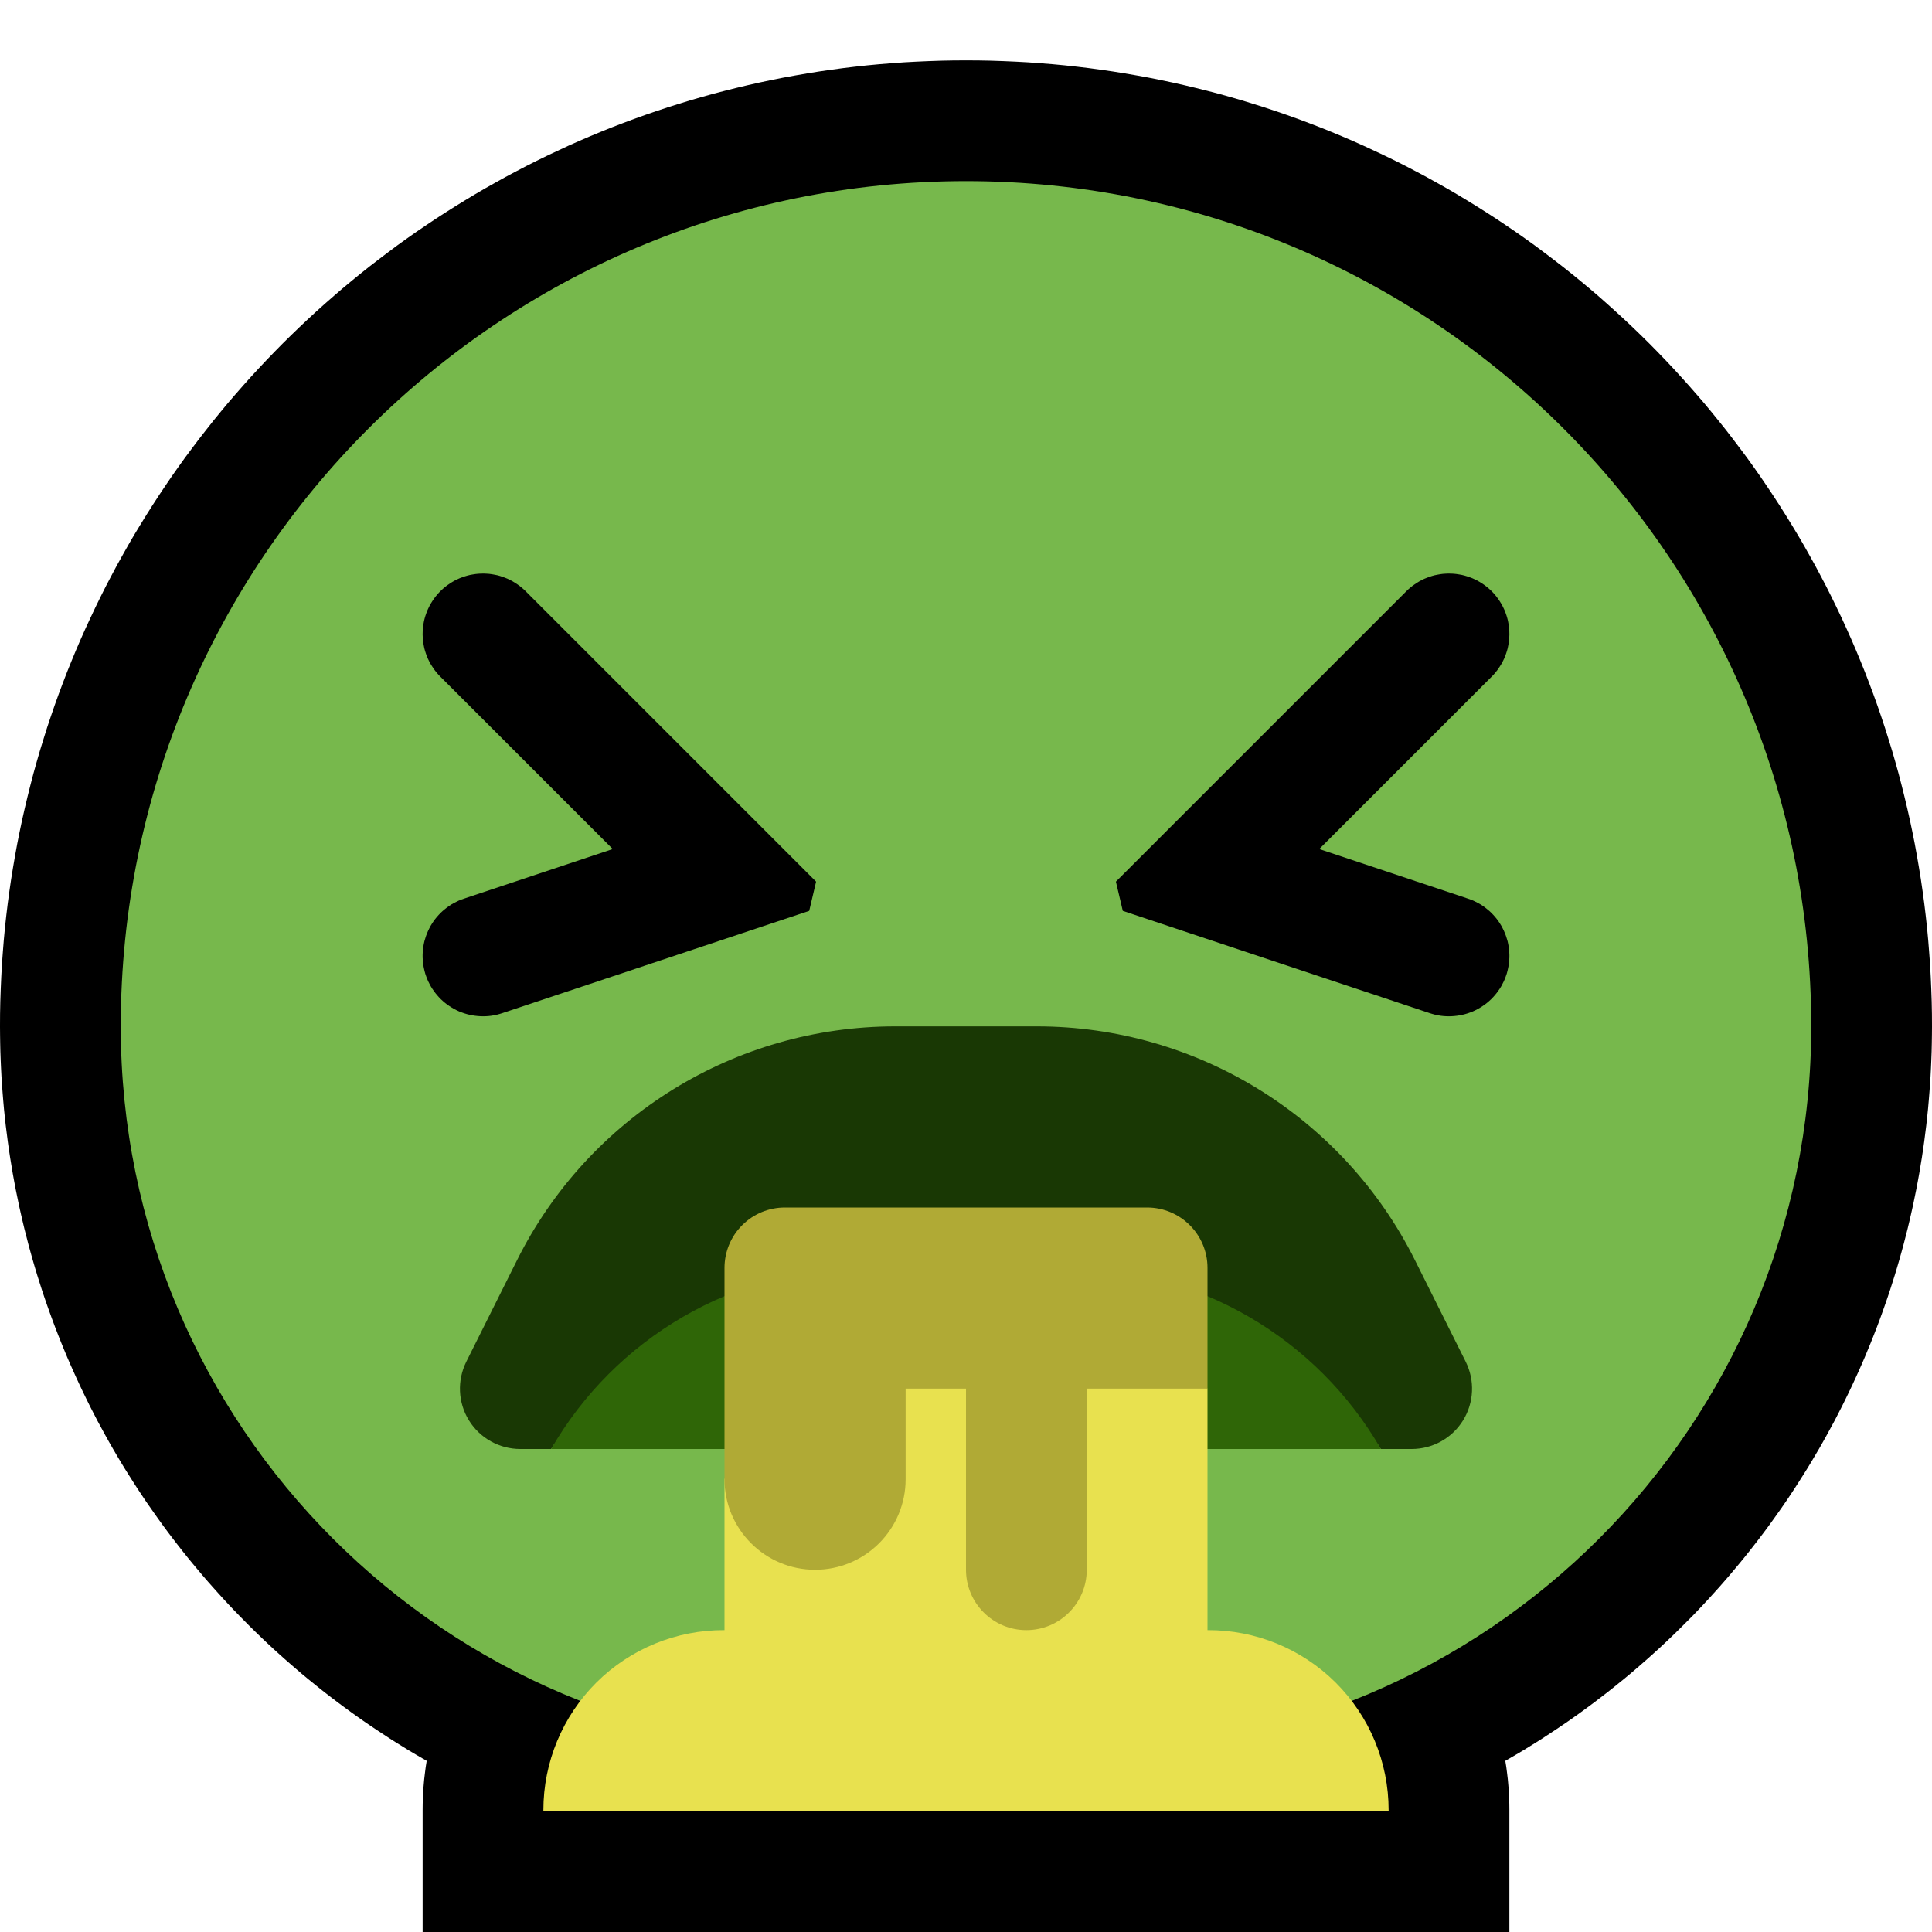
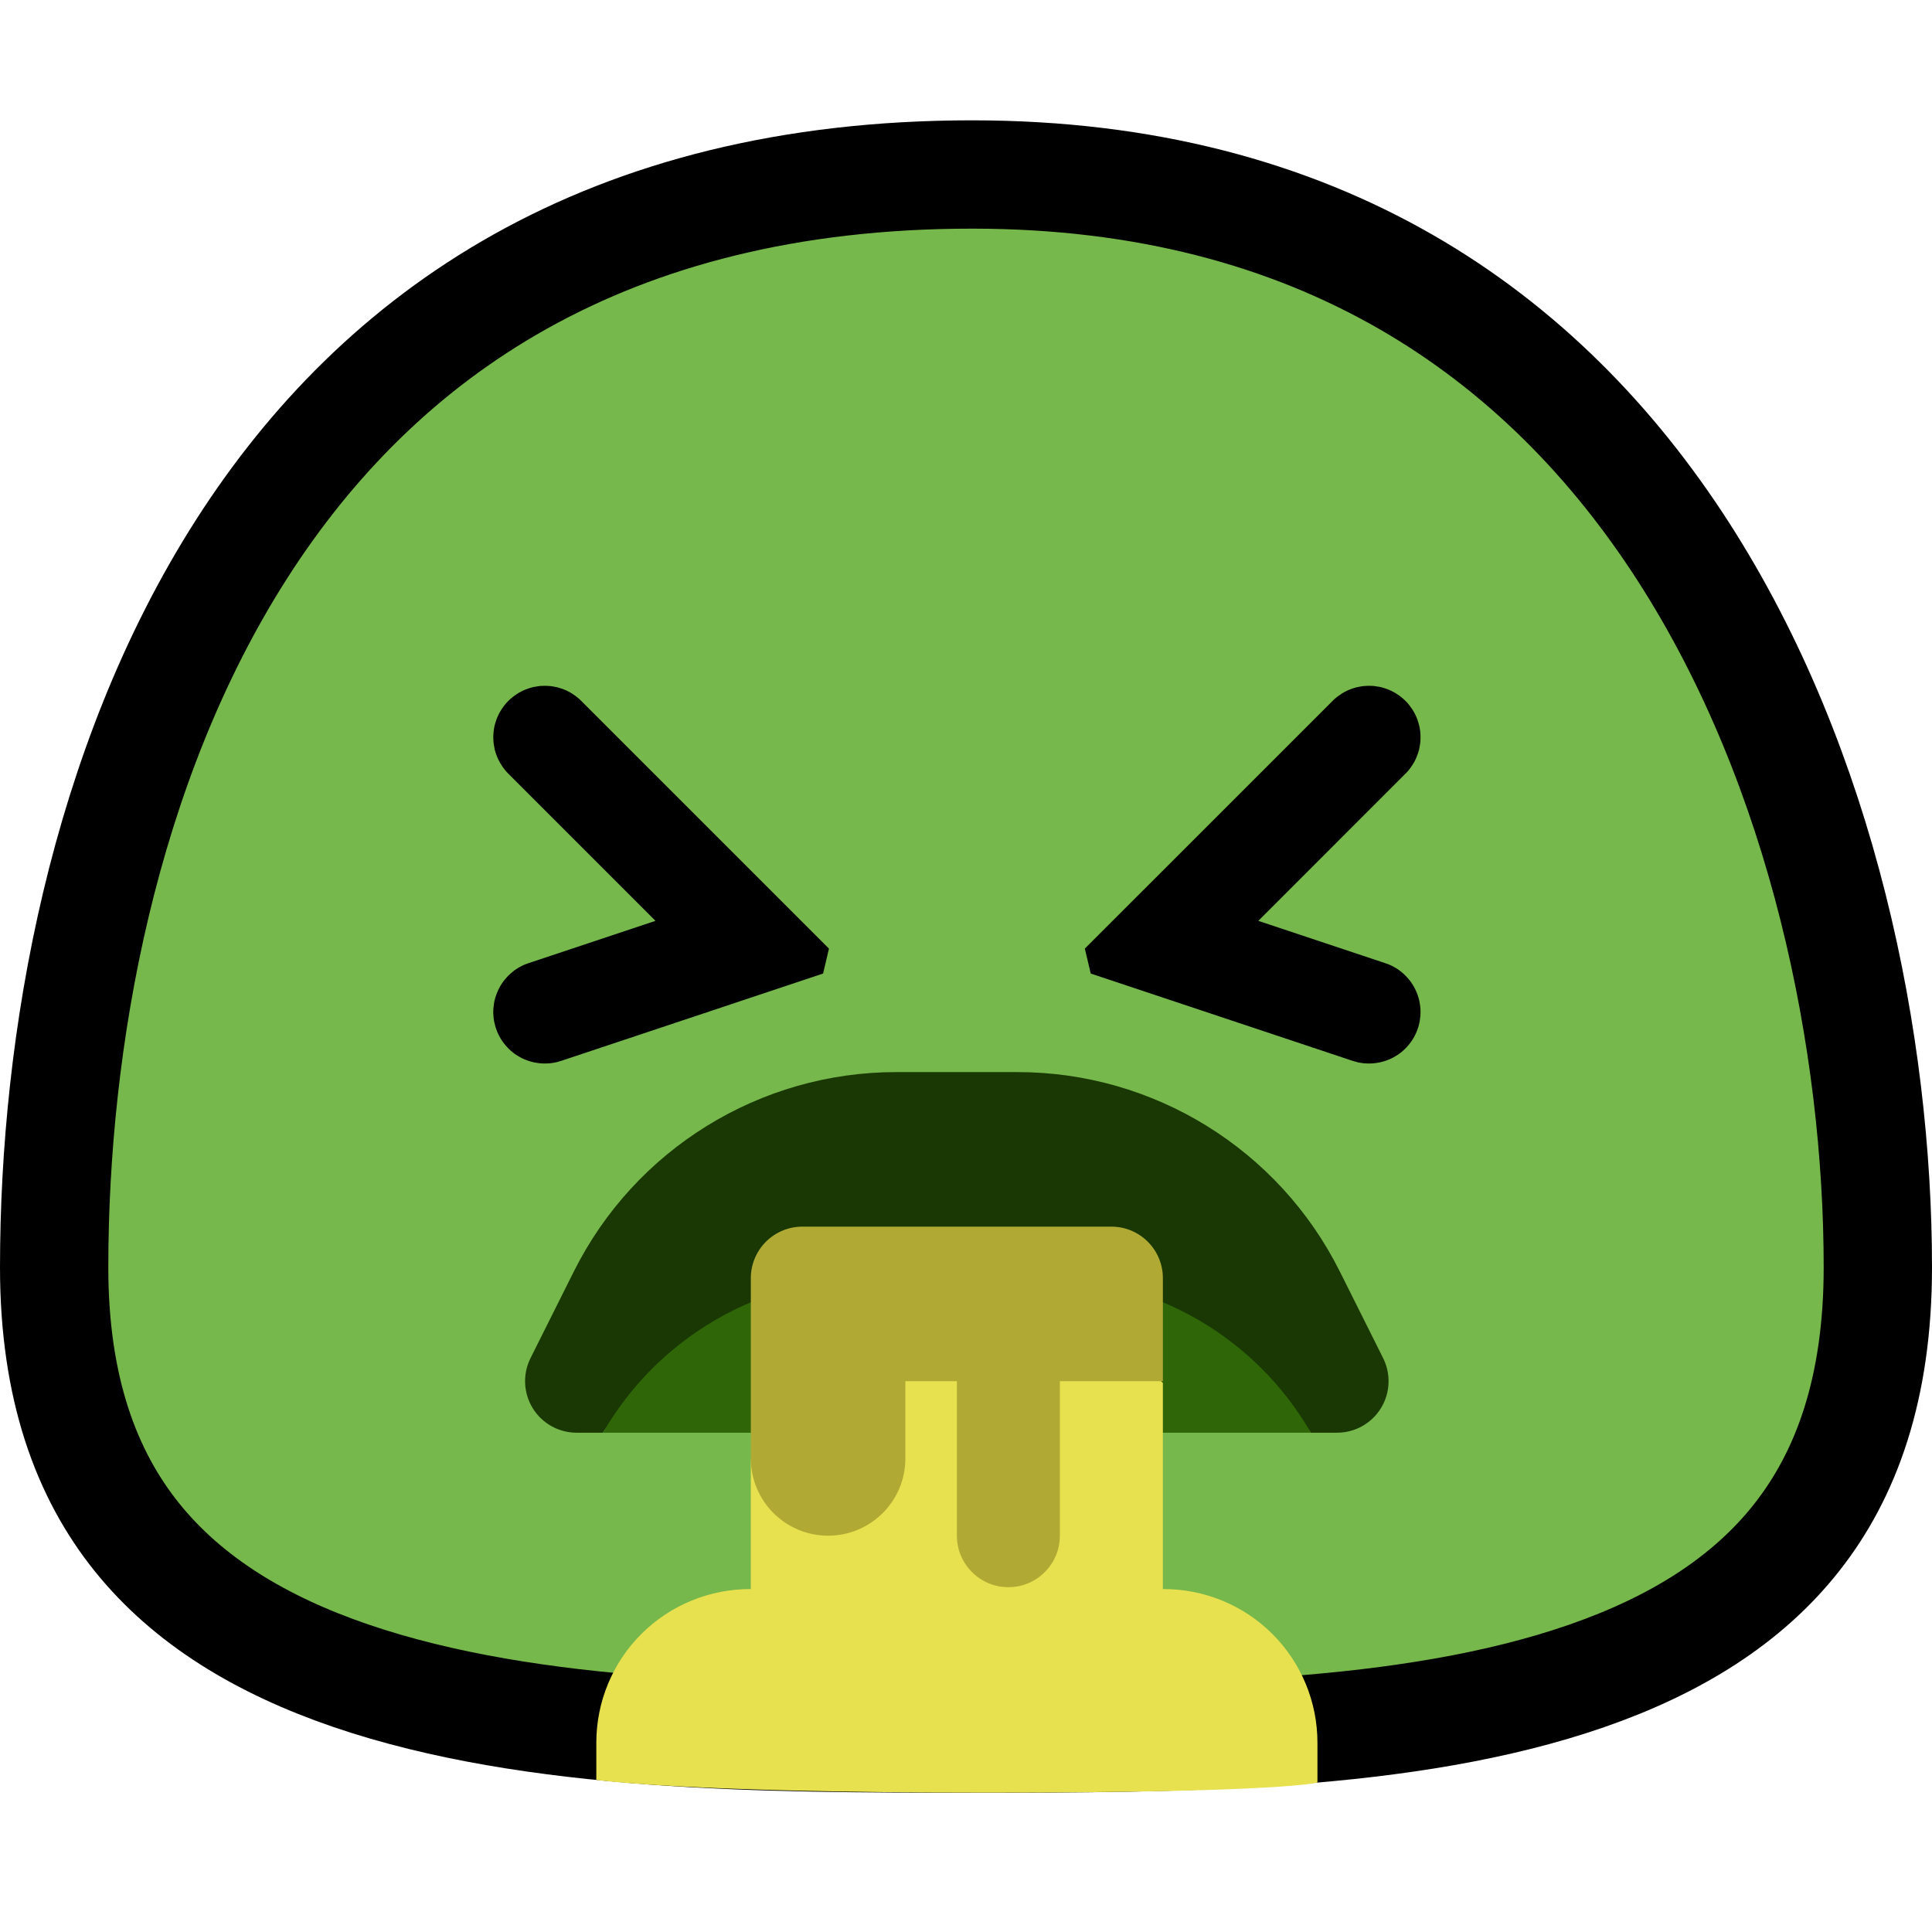
- <svg xmlns="http://www.w3.org/2000/svg" width="100%" height="100%" viewBox="0 0 32 32" version="1.1" xml:space="preserve" style="fill-rule:evenodd;clip-rule:evenodd;stroke-linejoin:round;stroke-miterlimit:1.414;">
-   <rect id="vomiting" x="0" y="0" width="32" height="32" style="fill:none;" />
-   <clipPath id="_clip1">
-     <rect x="0" y="0" width="32" height="32" />
-   </clipPath>
-   <g clip-path="url(#_clip1)">
-     <g id="outline">
-       <path d="M16.206,1.001l0.206,0.004l0.205,0.007l0.205,0.009l0.204,0.011l0.203,0.015l0.203,0.016l0.201,0.019l0.202,0.022l0.2,0.024l0.2,0.027l0.199,0.029l0.198,0.032l0.198,0.034l0.197,0.036l0.195,0.039l0.195,0.041l0.195,0.044l0.193,0.046l0.192,0.048l0.192,0.05l0.19,0.053l0.19,0.055l0.188,0.058l0.188,0.059l0.186,0.062l0.186,0.064l0.184,0.066l0.184,0.069l0.182,0.07l0.181,0.073l0.181,0.075l0.179,0.077l0.177,0.079l0.177,0.082l0.176,0.083l0.174,0.085l0.173,0.087l0.172,0.09l0.171,0.091l0.169,0.094l0.169,0.095l0.166,0.097l0.166,0.1l0.164,0.101l0.163,0.103l0.162,0.105l0.16,0.107l0.159,0.108l0.158,0.111l0.156,0.112l0.154,0.115l0.153,0.116l0.152,0.117l0.151,0.12l0.148,0.121l0.148,0.123l0.146,0.125l0.144,0.127l0.142,0.128l0.142,0.13l0.139,0.131l0.138,0.133l0.137,0.135l0.135,0.137l0.133,0.138l0.131,0.139l0.13,0.142l0.128,0.142l0.127,0.145l0.125,0.145l0.123,0.148l0.121,0.149l0.12,0.15l0.117,0.152l0.116,0.153l0.115,0.154l0.112,0.156l0.111,0.158l0.108,0.159l0.107,0.16l0.105,0.162l0.103,0.163l0.101,0.164l0.1,0.166l0.097,0.166l0.095,0.169l0.094,0.169l0.091,0.171l0.09,0.172l0.087,0.173l0.085,0.174l0.084,0.176l0.081,0.177l0.079,0.177l0.077,0.179l0.075,0.181l0.073,0.181l0.07,0.182l0.069,0.184l0.066,0.184l0.064,0.186l0.062,0.186l0.059,0.188l0.058,0.188l0.055,0.19l0.053,0.19l0.05,0.192l0.048,0.192l0.046,0.193l0.044,0.195l0.041,0.195l0.039,0.195l0.036,0.197l0.034,0.198l0.032,0.198l0.029,0.199l0.027,0.2l0.024,0.2l0.022,0.201l0.019,0.202l0.016,0.203l0.015,0.203l0.011,0.204l0.009,0.205l0.007,0.205l0.004,0.206l0.001,0.2l0,0.011l-0.001,0.133l-0.002,0.138l-0.003,0.138l-0.005,0.137l-0.006,0.138l-0.007,0.136l-0.009,0.137l-0.01,0.136l-0.011,0.136l-0.012,0.136l-0.014,0.135l-0.015,0.135l-0.017,0.134l-0.017,0.134l-0.019,0.134l-0.02,0.133l-0.022,0.133l-0.022,0.132l-0.024,0.132l-0.025,0.132l-0.027,0.131l-0.027,0.131l-0.029,0.13l-0.03,0.13l-0.031,0.13l-0.033,0.129l-0.033,0.128l-0.035,0.128l-0.036,0.128l-0.037,0.127l-0.038,0.126l-0.04,0.126l-0.04,0.126l-0.042,0.125l-0.043,0.124l-0.044,0.124l-0.045,0.124l-0.046,0.122l-0.048,0.123l-0.048,0.121l-0.05,0.121l-0.05,0.121l-0.052,0.12l-0.053,0.12l-0.054,0.118l-0.055,0.119l-0.056,0.117l-0.057,0.117l-0.058,0.117l-0.059,0.115l-0.06,0.116l-0.062,0.114l-0.062,0.114l-0.063,0.113l-0.064,0.113l-0.066,0.111l-0.066,0.112l-0.067,0.11l-0.069,0.11l-0.069,0.109l-0.07,0.109l-0.071,0.108l-0.072,0.107l-0.073,0.106l-0.075,0.106l-0.075,0.105l-0.075,0.104l-0.077,0.103l-0.078,0.103l-0.079,0.102l-0.079,0.101l-0.081,0.101l-0.081,0.099l-0.083,0.099l-0.083,0.099l-0.084,0.097l-0.085,0.097l-0.086,0.095l-0.086,0.095l-0.088,0.095l-0.088,0.093l-0.089,0.093l-0.091,0.091l-0.091,0.091l-0.091,0.09l-0.093,0.09l-0.093,0.088l-0.094,0.088l-0.095,0.086l-0.096,0.086l-0.097,0.085l-0.097,0.084l-0.098,0.084l-0.099,0.082l-0.1,0.081l-0.1,0.081l-0.101,0.079l-0.103,0.079l-0.102,0.078l-0.104,0.077l-0.104,0.076l-0.105,0.075l-0.105,0.074l-0.107,0.073l-0.107,0.072l-0.108,0.071l-0.108,0.071l-0.109,0.069l-0.11,0.068l-0.11,0.068l-0.112,0.066l-0.112,0.065l-0.062,0.036l0,0.003l0.016,0.1l0.013,0.101l0.012,0.101l0.009,0.102l0.008,0.102l0.005,0.102l0.003,0.103l0.001,0.093l0,2.028l-18,0l0,-2.028l0.001,-0.093l0.003,-0.102l0.005,-0.103l0.008,-0.102l0.009,-0.102l0.012,-0.101l0.013,-0.101l0.016,-0.101l0,-0.002l-0.062,-0.036l-0.112,-0.065l-0.112,-0.066l-0.11,-0.068l-0.11,-0.068l-0.109,-0.069l-0.108,-0.071l-0.108,-0.071l-0.107,-0.072l-0.107,-0.073l-0.105,-0.074l-0.105,-0.075l-0.104,-0.076l-0.104,-0.077l-0.103,-0.078l-0.102,-0.079l-0.101,-0.079l-0.1,-0.081l-0.1,-0.081l-0.099,-0.082l-0.098,-0.084l-0.097,-0.084l-0.097,-0.085l-0.096,-0.086l-0.095,-0.086l-0.094,-0.088l-0.093,-0.088l-0.093,-0.09l-0.092,-0.09l-0.09,-0.091l-0.09,-0.091l-0.09,-0.093l-0.088,-0.093l-0.088,-0.095l-0.086,-0.095l-0.086,-0.096l-0.085,-0.096l-0.084,-0.097l-0.083,-0.099l-0.083,-0.099l-0.081,-0.099l-0.081,-0.101l-0.079,-0.101l-0.079,-0.102l-0.078,-0.103l-0.077,-0.103l-0.075,-0.104l-0.075,-0.105l-0.074,-0.106l-0.074,-0.106l-0.072,-0.108l-0.071,-0.107l-0.07,-0.109l-0.069,-0.109l-0.069,-0.11l-0.067,-0.11l-0.066,-0.111l-0.066,-0.113l-0.064,-0.112l-0.063,-0.113l-0.062,-0.114l-0.062,-0.114l-0.06,-0.116l-0.059,-0.115l-0.058,-0.117l-0.057,-0.117l-0.056,-0.117l-0.055,-0.119l-0.054,-0.119l-0.053,-0.119l-0.052,-0.12l-0.05,-0.12l-0.05,-0.122l-0.048,-0.121l-0.048,-0.123l-0.046,-0.123l-0.045,-0.123l-0.044,-0.124l-0.043,-0.124l-0.042,-0.125l-0.04,-0.126l-0.04,-0.126l-0.038,-0.126l-0.037,-0.127l-0.036,-0.128l-0.035,-0.128l-0.033,-0.129l-0.033,-0.128l-0.031,-0.13l-0.03,-0.13l-0.029,-0.13l-0.027,-0.131l-0.027,-0.131l-0.025,-0.132l-0.024,-0.132l-0.022,-0.132l-0.022,-0.133l-0.02,-0.133l-0.019,-0.134l-0.017,-0.134l-0.017,-0.134l-0.015,-0.135l-0.014,-0.135l-0.012,-0.136l-0.011,-0.136l-0.01,-0.136l-0.009,-0.137l-0.007,-0.136l-0.006,-0.137l-0.005,-0.138l-0.003,-0.138l-0.002,-0.138l-0.001,-0.133l0,-0.011l0.001,-0.2l0.004,-0.206l0.007,-0.205l0.009,-0.205l0.011,-0.204l0.015,-0.203l0.016,-0.203l0.019,-0.201l0.022,-0.202l0.024,-0.2l0.027,-0.2l0.029,-0.199l0.032,-0.198l0.034,-0.198l0.036,-0.197l0.039,-0.195l0.041,-0.195l0.044,-0.195l0.046,-0.193l0.048,-0.192l0.05,-0.192l0.053,-0.19l0.055,-0.19l0.058,-0.188l0.059,-0.188l0.062,-0.186l0.064,-0.186l0.066,-0.184l0.069,-0.184l0.07,-0.182l0.073,-0.181l0.075,-0.181l0.077,-0.179l0.079,-0.177l0.082,-0.177l0.083,-0.176l0.085,-0.174l0.087,-0.173l0.09,-0.172l0.091,-0.171l0.094,-0.169l0.095,-0.169l0.097,-0.167l0.1,-0.165l0.101,-0.164l0.103,-0.163l0.105,-0.162l0.107,-0.16l0.108,-0.159l0.111,-0.158l0.112,-0.156l0.115,-0.154l0.116,-0.154l0.118,-0.151l0.119,-0.151l0.121,-0.148l0.123,-0.148l0.125,-0.145l0.127,-0.145l0.128,-0.143l0.13,-0.141l0.131,-0.139l0.133,-0.138l0.135,-0.137l0.137,-0.135l0.138,-0.133l0.139,-0.131l0.141,-0.13l0.143,-0.128l0.145,-0.127l0.145,-0.125l0.148,-0.123l0.148,-0.121l0.151,-0.12l0.152,-0.117l0.153,-0.116l0.154,-0.115l0.156,-0.112l0.158,-0.111l0.159,-0.108l0.16,-0.107l0.162,-0.105l0.163,-0.103l0.164,-0.101l0.166,-0.1l0.166,-0.097l0.169,-0.095l0.169,-0.094l0.171,-0.091l0.172,-0.09l0.173,-0.087l0.174,-0.085l0.176,-0.083l0.176,-0.082l0.178,-0.079l0.179,-0.077l0.181,-0.075l0.181,-0.073l0.182,-0.07l0.184,-0.069l0.184,-0.066l0.186,-0.064l0.186,-0.062l0.188,-0.059l0.188,-0.058l0.19,-0.055l0.19,-0.053l0.192,-0.05l0.192,-0.048l0.193,-0.046l0.195,-0.044l0.195,-0.041l0.195,-0.039l0.197,-0.036l0.198,-0.034l0.198,-0.032l0.199,-0.029l0.2,-0.027l0.2,-0.024l0.202,-0.022l0.201,-0.019l0.203,-0.016l0.203,-0.015l0.204,-0.011l0.205,-0.009l0.205,-0.007l0.206,-0.004l0.206,-0.001l0.206,0.001Zm-0.362,4l-0.155,0.003l-0.154,0.005l-0.154,0.007l-0.154,0.008l-0.152,0.011l-0.153,0.013l-0.151,0.014l-0.151,0.016l-0.151,0.019l-0.15,0.02l-0.149,0.021l-0.149,0.024l-0.148,0.026l-0.147,0.027l-0.147,0.029l-0.146,0.031l-0.145,0.032l-0.144,0.035l-0.145,0.036l-0.143,0.038l-0.142,0.039l-0.142,0.041l-0.141,0.043l-0.14,0.045l-0.14,0.046l-0.139,0.048l-0.138,0.05l-0.137,0.051l-0.137,0.053l-0.135,0.054l-0.135,0.056l-0.134,0.058l-0.134,0.059l-0.132,0.061l-0.131,0.062l-0.131,0.064l-0.13,0.066l-0.129,0.067l-0.128,0.068l-0.127,0.07l-0.126,0.072l-0.125,0.073l-0.124,0.074l-0.123,0.076l-0.122,0.077l-0.122,0.079l-0.12,0.08l-0.119,0.082l-0.118,0.083l-0.117,0.084l-0.117,0.086l-0.115,0.087l-0.114,0.089l-0.112,0.089l-0.112,0.092l-0.111,0.092l-0.109,0.094l-0.109,0.095l-0.107,0.096l-0.106,0.098l-0.105,0.098l-0.104,0.1l-0.102,0.102l-0.102,0.102l-0.1,0.104l-0.098,0.105l-0.098,0.106l-0.096,0.107l-0.095,0.108l-0.094,0.11l-0.093,0.111l-0.091,0.112l-0.089,0.112l-0.089,0.114l-0.087,0.115l-0.086,0.117l-0.084,0.117l-0.083,0.118l-0.082,0.119l-0.08,0.12l-0.079,0.122l-0.077,0.122l-0.076,0.123l-0.074,0.124l-0.073,0.125l-0.072,0.126l-0.07,0.127l-0.068,0.128l-0.067,0.129l-0.066,0.13l-0.064,0.131l-0.062,0.131l-0.061,0.132l-0.059,0.134l-0.058,0.134l-0.056,0.135l-0.054,0.135l-0.053,0.137l-0.051,0.137l-0.05,0.138l-0.048,0.139l-0.046,0.139l-0.045,0.141l-0.043,0.141l-0.041,0.142l-0.039,0.142l-0.038,0.144l-0.036,0.144l-0.035,0.144l-0.032,0.145l-0.031,0.146l-0.029,0.147l-0.027,0.147l-0.026,0.148l-0.024,0.149l-0.021,0.149l-0.02,0.15l-0.019,0.151l-0.016,0.151l-0.014,0.151l-0.013,0.153l-0.011,0.152l-0.008,0.154l-0.007,0.154l-0.005,0.154l-0.003,0.155l-0.001,0.157l0.001,0.099l0.001,0.099l0.002,0.099l0.004,0.098l0.004,0.099l0.005,0.098l0.006,0.098l0.008,0.097l0.008,0.097l0.009,0.097l0.009,0.097l0.011,0.096l0.012,0.096l0.012,0.096l0.014,0.096l0.014,0.095l0.016,0.095l0.016,0.094l0.017,0.094l0.018,0.094l0.019,0.094l0.019,0.093l0.021,0.093l0.021,0.092l0.022,0.093l0.023,0.092l0.024,0.091l0.025,0.091l0.026,0.091l0.026,0.091l0.027,0.09l0.028,0.09l0.029,0.089l0.03,0.089l0.031,0.089l0.031,0.088l0.032,0.088l0.033,0.087l0.034,0.088l0.034,0.086l0.036,0.086l0.036,0.087l0.037,0.085l0.037,0.085l0.039,0.085l0.039,0.084l0.04,0.084l0.041,0.084l0.041,0.083l0.042,0.082l0.043,0.082l0.044,0.082l0.044,0.081l0.046,0.081l0.046,0.081l0.046,0.079l0.047,0.08l0.049,0.079l0.048,0.078l0.05,0.078l0.05,0.078l0.051,0.077l0.051,0.076l0.053,0.076l0.053,0.076l0.053,0.075l0.055,0.075l0.054,0.073l0.056,0.074l0.056,0.073l0.057,0.072l0.058,0.072l0.058,0.072l0.059,0.07l0.06,0.071l0.06,0.069l0.061,0.07l0.061,0.068l0.062,0.068l0.063,0.068l0.063,0.066l0.064,0.067l0.064,0.065l0.065,0.065l0.066,0.065l0.066,0.064l0.067,0.063l0.068,0.063l0.068,0.062l0.068,0.061l0.069,0.061l0.07,0.06l0.07,0.06l0.071,0.059l0.071,0.058l0.072,0.058l0.073,0.057l0.073,0.056l0.073,0.056l0.074,0.055l0.075,0.054l0.074,0.054l0.076,0.052l0.076,0.053l0.077,0.051l0.077,0.051l0.077,0.05l0.078,0.05l0.078,0.049l0.08,0.048l0.079,0.047l0.08,0.047l0.08,0.046l0.081,0.045l0.081,0.044l0.082,0.044l0.082,0.043l0.083,0.042l0.083,0.042l0.083,0.041l0.084,0.04l0.084,0.039l0.085,0.038l0.085,0.038l0.085,0.037l0.086,0.036l0.087,0.035l2.183,0.87l0.119,0.424l-0.322,0.43l7.525,0l-0.321,-0.429l0.119,-0.425l2.183,-0.87l0.087,-0.035l0.085,-0.036l0.086,-0.037l0.085,-0.038l0.085,-0.038l0.084,-0.039l0.084,-0.04l0.083,-0.041l0.083,-0.042l0.083,-0.042l0.082,-0.043l0.082,-0.044l0.081,-0.044l0.081,-0.045l0.08,-0.046l0.08,-0.047l0.079,-0.047l0.08,-0.048l0.078,-0.049l0.078,-0.05l0.077,-0.05l0.078,-0.051l0.076,-0.051l0.076,-0.052l0.076,-0.054l0.075,-0.053l0.074,-0.054l0.074,-0.055l0.073,-0.056l0.073,-0.056l0.073,-0.057l0.072,-0.058l0.071,-0.058l0.071,-0.059l0.07,-0.06l0.07,-0.06l0.069,-0.061l0.068,-0.061l0.068,-0.062l0.068,-0.063l0.067,-0.063l0.066,-0.064l0.066,-0.065l0.065,-0.065l0.064,-0.065l0.064,-0.067l0.063,-0.067l0.063,-0.067l0.062,-0.068l0.061,-0.069l0.061,-0.069l0.06,-0.069l0.06,-0.071l0.059,-0.07l0.058,-0.072l0.058,-0.072l0.057,-0.072l0.056,-0.073l0.055,-0.073l0.055,-0.075l0.055,-0.074l0.053,-0.075l0.053,-0.076l0.053,-0.076l0.051,-0.076l0.051,-0.077l0.05,-0.078l0.05,-0.078l0.048,-0.078l0.049,-0.079l0.047,-0.08l0.046,-0.08l0.046,-0.08l0.045,-0.081l0.045,-0.081l0.044,-0.082l0.043,-0.082l0.042,-0.082l0.041,-0.083l0.041,-0.084l0.04,-0.084l0.039,-0.084l0.039,-0.085l0.037,-0.085l0.037,-0.085l0.036,-0.086l0.036,-0.087l0.034,-0.086l0.034,-0.088l0.033,-0.087l0.032,-0.088l0.031,-0.088l0.031,-0.089l0.03,-0.089l0.029,-0.089l0.028,-0.09l0.027,-0.09l0.026,-0.091l0.026,-0.091l0.025,-0.091l0.024,-0.092l0.023,-0.091l0.022,-0.092l0.021,-0.093l0.021,-0.093l0.019,-0.093l0.019,-0.094l0.018,-0.094l0.017,-0.094l0.016,-0.094l0.016,-0.095l0.014,-0.095l0.014,-0.096l0.012,-0.096l0.012,-0.096l0.011,-0.096l0.009,-0.097l0.009,-0.097l0.008,-0.097l0.008,-0.098l0.006,-0.097l0.005,-0.098l0.004,-0.099l0.004,-0.098l0.002,-0.099l0.001,-0.1l0.001,-0.098l-0.001,-0.157l-0.003,-0.155l-0.005,-0.154l-0.007,-0.154l-0.008,-0.154l-0.011,-0.152l-0.013,-0.153l-0.014,-0.151l-0.016,-0.152l-0.019,-0.15l-0.02,-0.15l-0.021,-0.149l-0.024,-0.149l-0.026,-0.148l-0.027,-0.147l-0.029,-0.147l-0.031,-0.146l-0.032,-0.145l-0.035,-0.145l-0.036,-0.144l-0.038,-0.143l-0.039,-0.142l-0.041,-0.142l-0.043,-0.141l-0.045,-0.141l-0.046,-0.139l-0.048,-0.139l-0.05,-0.138l-0.051,-0.137l-0.053,-0.137l-0.054,-0.135l-0.056,-0.135l-0.058,-0.134l-0.059,-0.134l-0.061,-0.132l-0.062,-0.131l-0.064,-0.131l-0.066,-0.13l-0.067,-0.129l-0.068,-0.128l-0.07,-0.127l-0.072,-0.126l-0.073,-0.125l-0.074,-0.124l-0.076,-0.123l-0.077,-0.122l-0.079,-0.122l-0.08,-0.12l-0.082,-0.119l-0.083,-0.118l-0.084,-0.117l-0.086,-0.117l-0.087,-0.115l-0.089,-0.114l-0.089,-0.113l-0.091,-0.111l-0.093,-0.111l-0.094,-0.109l-0.095,-0.109l-0.096,-0.107l-0.098,-0.106l-0.098,-0.105l-0.101,-0.104l-0.101,-0.102l-0.102,-0.102l-0.104,-0.1l-0.105,-0.098l-0.106,-0.098l-0.107,-0.096l-0.109,-0.095l-0.109,-0.094l-0.111,-0.093l-0.112,-0.091l-0.112,-0.089l-0.114,-0.089l-0.115,-0.087l-0.117,-0.086l-0.117,-0.084l-0.118,-0.083l-0.119,-0.082l-0.12,-0.08l-0.122,-0.079l-0.122,-0.077l-0.123,-0.076l-0.124,-0.074l-0.125,-0.073l-0.126,-0.072l-0.127,-0.07l-0.128,-0.068l-0.129,-0.067l-0.13,-0.066l-0.131,-0.064l-0.131,-0.062l-0.132,-0.061l-0.134,-0.059l-0.134,-0.058l-0.135,-0.056l-0.135,-0.054l-0.137,-0.053l-0.137,-0.051l-0.138,-0.05l-0.139,-0.048l-0.14,-0.046l-0.14,-0.045l-0.141,-0.043l-0.142,-0.041l-0.142,-0.039l-0.144,-0.038l-0.143,-0.036l-0.145,-0.035l-0.145,-0.032l-0.146,-0.031l-0.147,-0.029l-0.147,-0.027l-0.148,-0.026l-0.149,-0.024l-0.149,-0.021l-0.15,-0.02l-0.151,-0.019l-0.151,-0.016l-0.151,-0.014l-0.153,-0.013l-0.152,-0.011l-0.154,-0.008l-0.154,-0.007l-0.154,-0.005l-0.155,-0.003l-0.156,-0.001l-0.156,0.001Z" />
-     </g>
-     <g id="emoji">
-       <path d="M30,17c0,-7.732 -6.268,-14 -14,-14c0,0 0,0 0,0c-7.732,0 -14,6.268 -14,14c0,0 0,0 0,0c0,6.627 5.373,12 12,12c1.325,0 2.675,0 4,0c6.627,0 12,-5.373 12,-12c0,0 0,0 0,0Z" style="fill:#77b84c;" />
-       <g>
-         <path d="M9.128,24l-0.51,0c-0.347,0 -0.668,-0.179 -0.851,-0.474c-0.182,-0.295 -0.198,-0.663 -0.043,-0.973c0.249,-0.499 0.541,-1.084 0.841,-1.683c1.186,-2.372 3.61,-3.87 6.261,-3.87c0.772,0 1.576,0 2.348,0c2.651,0 5.075,1.498 6.261,3.87c0.3,0.599 0.592,1.184 0.841,1.683c0.155,0.31 0.139,0.678 -0.043,0.973c-0.183,0.295 -0.504,0.474 -0.851,0.474l-0.51,0c-1.056,-1.83 -12.688,-1.83 -13.744,0Z" style="fill:#193804;" />
-         <path d="M9.128,24c1.056,-1.83 3.024,-3 5.197,-3c1.09,0 2.26,0 3.35,0c2.173,0 4.141,1.17 5.197,3l-13.744,0Z" style="fill:#2f6607;" />
-       </g>
-       <path d="M24.034,9.501l0.046,0.002l0.045,0.005l0.045,0.007l0.045,0.008l0.044,0.011l0.044,0.013l0.043,0.015l0.042,0.016l0.041,0.019l0.041,0.02l0.04,0.023l0.038,0.024l0.038,0.026l0.036,0.027l0.035,0.029l0.034,0.031l0.032,0.032l0.031,0.034l0.029,0.035l0.027,0.036l0.026,0.038l0.024,0.038l0.023,0.04l0.02,0.041l0.019,0.041l0.016,0.042l0.015,0.043l0.013,0.044l0.011,0.044l0.008,0.045l0.007,0.045l0.005,0.045l0.002,0.046l0.001,0.045l-0.002,0.046l-0.003,0.045l-0.006,0.045l-0.008,0.045l-0.009,0.045l-0.012,0.044l-0.014,0.043l-0.016,0.043l-0.017,0.042l-0.02,0.041l-0.021,0.04l-0.024,0.039l-0.025,0.038l-0.026,0.037l-0.029,0.036l-0.029,0.034l-0.032,0.033l-2.856,2.856l2.465,0.822l0.043,0.015l0.042,0.017l0.041,0.02l0.041,0.021l0.039,0.022l0.038,0.025l0.038,0.027l0.035,0.028l0.035,0.029l0.033,0.031l0.032,0.033l0.03,0.034l0.029,0.035l0.027,0.037l0.025,0.038l0.024,0.039l0.021,0.04l0.02,0.041l0.018,0.042l0.016,0.042l0.014,0.044l0.013,0.043l0.01,0.045l0.008,0.045l0.006,0.045l0.004,0.045l0.002,0.046l0,0.045l-0.003,0.046l-0.004,0.045l-0.006,0.045l-0.009,0.045l-0.01,0.044l-0.012,0.044l-0.015,0.043l-0.016,0.043l-0.018,0.041l-0.021,0.041l-0.021,0.04l-0.024,0.039l-0.026,0.037l-0.027,0.037l-0.029,0.035l-0.03,0.034l-0.032,0.033l-0.034,0.031l-0.034,0.029l-0.036,0.028l-0.038,0.026l-0.038,0.024l-0.04,0.023l-0.04,0.021l-0.041,0.019l-0.043,0.017l-0.043,0.015l-0.043,0.013l-0.044,0.011l-0.045,0.009l-0.045,0.007l-0.045,0.005l-0.046,0.003l-0.045,0.001l-0.046,-0.001l-0.045,-0.003l-0.045,-0.005l-0.045,-0.008l-0.045,-0.009l-0.044,-0.012l-0.043,-0.013l-5.087,-1.695l-0.114,-0.484l4.81,-4.81l0.033,-0.032l0.034,-0.029l0.036,-0.029l0.037,-0.026l0.038,-0.025l0.039,-0.024l0.04,-0.021l0.041,-0.02l0.042,-0.017l0.043,-0.016l0.043,-0.014l0.044,-0.012l0.045,-0.009l0.045,-0.008l0.045,-0.006l0.045,-0.003l0.046,-0.002l0.045,0.001Z" />
-       <path d="M8.057,9.502l0.045,0.003l0.045,0.006l0.045,0.008l0.045,0.009l0.044,0.012l0.043,0.014l0.043,0.016l0.042,0.017l0.041,0.02l0.04,0.021l0.039,0.024l0.038,0.025l0.037,0.026l0.036,0.029l0.034,0.029l0.033,0.032l4.81,4.81l-0.114,0.484l-5.087,1.695l-0.043,0.013l-0.044,0.012l-0.045,0.009l-0.045,0.008l-0.045,0.005l-0.045,0.003l-0.046,0.001l-0.045,-0.001l-0.046,-0.003l-0.045,-0.005l-0.045,-0.007l-0.045,-0.009l-0.044,-0.011l-0.043,-0.013l-0.043,-0.015l-0.043,-0.017l-0.041,-0.019l-0.04,-0.021l-0.04,-0.023l-0.038,-0.024l-0.038,-0.026l-0.036,-0.028l-0.034,-0.029l-0.034,-0.031l-0.032,-0.033l-0.03,-0.034l-0.029,-0.035l-0.027,-0.037l-0.026,-0.037l-0.024,-0.039l-0.021,-0.04l-0.021,-0.041l-0.018,-0.041l-0.016,-0.043l-0.015,-0.043l-0.012,-0.044l-0.01,-0.044l-0.009,-0.045l-0.006,-0.045l-0.004,-0.045l-0.003,-0.046l0,-0.045l0.002,-0.046l0.004,-0.045l0.006,-0.045l0.008,-0.045l0.01,-0.045l0.013,-0.043l0.014,-0.044l0.016,-0.042l0.018,-0.042l0.02,-0.041l0.021,-0.04l0.024,-0.039l0.025,-0.038l0.027,-0.037l0.029,-0.035l0.03,-0.034l0.032,-0.033l0.033,-0.031l0.035,-0.029l0.035,-0.028l0.038,-0.027l0.038,-0.025l0.039,-0.022l0.041,-0.021l0.041,-0.02l0.042,-0.017l0.043,-0.015l2.465,-0.822l-2.856,-2.856l-0.032,-0.033l-0.029,-0.034l-0.029,-0.036l-0.026,-0.037l-0.025,-0.038l-0.024,-0.039l-0.021,-0.04l-0.02,-0.041l-0.017,-0.042l-0.016,-0.043l-0.014,-0.043l-0.012,-0.044l-0.009,-0.045l-0.008,-0.045l-0.006,-0.045l-0.003,-0.045l-0.002,-0.046l0.001,-0.045l0.002,-0.046l0.005,-0.045l0.007,-0.045l0.008,-0.045l0.011,-0.044l0.013,-0.044l0.015,-0.043l0.016,-0.042l0.019,-0.041l0.02,-0.041l0.023,-0.04l0.024,-0.038l0.026,-0.038l0.027,-0.036l0.029,-0.035l0.031,-0.034l0.032,-0.032l0.034,-0.031l0.035,-0.029l0.036,-0.027l0.038,-0.026l0.038,-0.024l0.04,-0.023l0.041,-0.02l0.041,-0.019l0.042,-0.016l0.043,-0.015l0.044,-0.013l0.044,-0.011l0.045,-0.008l0.045,-0.007l0.045,-0.005l0.046,-0.002l0.045,-0.001l0.046,0.002Z" />
-       <g>
-         <path d="M20,23l-1,-1l-6,0l-1,2.5l0,2.5c0,0 0,0 -0.001,0c-0.794,-0.004 -1.557,0.308 -2.12,0.867c-0.563,0.56 -0.879,1.321 -0.879,2.115c0,0.012 0,0.018 0,0.018l14,0c0,0 0,-0.006 0,-0.018c0,-0.794 -0.316,-1.555 -0.879,-2.115c-0.563,-0.559 -1.326,-0.871 -2.12,-0.867c-0.001,0 -0.001,0 -0.001,0l0,-4Z" style="fill:#e8e14f;" />
-         <path d="M20,21c0,-0.552 -0.448,-1 -1,-1c-1.537,0 -4.463,0 -6,0c-0.265,0 -0.52,0.105 -0.707,0.293c-0.188,0.187 -0.293,0.442 -0.293,0.707c0,0.955 0,2.407 0,3.5c0,0.828 0.672,1.5 1.5,1.5c0.001,0 0.001,0 0.002,0c0.397,0 0.778,-0.158 1.059,-0.439c0.281,-0.281 0.439,-0.662 0.439,-1.059c0,-0.751 0,-1.502 0,-1.502l1,0c0,0 0,1.815 0,3c0,0.552 0.448,1 1,1c0,0 0,0 0,0c0.552,0 1,-0.448 1,-1c0,-1.185 0,-3 0,-3l2,0c0,0 0,-1.127 0,-2Z" style="fill:#b0aa35;" />
-       </g>
-     </g>
-   </g>
+ <svg xmlns="http://www.w3.org/2000/svg" width="32" height="32" viewBox="0 0 32 32" fill="none">
+   <path d="M31.103 20.992C31.103 23.002 30.578 24.428 29.758 25.467C28.931 26.517 27.742 27.251 26.282 27.758C23.321 28.786 19.51 28.796 16.1 28.796C12.691 28.796 8.827 28.786 5.813 27.756C4.326 27.248 3.112 26.512 2.267 25.46C1.432 24.421 0.897 22.997 0.897 20.992C0.897 17.244 1.704 12.683 4.005 9.089C6.272 5.548 10.018 2.89 16.1 2.89C21.864 2.89 25.569 5.553 27.871 9.121C30.202 12.734 31.103 17.301 31.103 20.992Z" fill="#77B84C" stroke="black" stroke-width="1.794" />
+   <path fill-rule="evenodd" clip-rule="evenodd" d="M9.985 23.73H9.55C9.254 23.73 8.98 23.577 8.824 23.325C8.669 23.073 8.655 22.759 8.787 22.495C9 22.069 9.249 21.57 9.505 21.059C10.517 19.035 12.585 17.757 14.846 17.757C15.505 17.757 16.191 17.757 16.85 17.757C19.111 17.757 21.179 19.035 22.191 21.059C22.447 21.57 22.696 22.069 22.909 22.495C23.041 22.759 23.027 23.073 22.872 23.325C22.716 23.577 22.442 23.73 22.146 23.73H21.711C20.81 22.168 10.886 22.168 9.985 23.73Z" fill="#193804" />
+   <path fill-rule="evenodd" clip-rule="evenodd" d="M9.987 23.73C10.888 22.168 12.567 21.17 14.421 21.17C15.351 21.17 16.349 21.17 17.279 21.17C19.133 21.17 20.812 22.168 21.712 23.73H9.987Z" fill="#2F6607" />
+   <path fill-rule="evenodd" clip-rule="evenodd" d="M19.261 22.907L18.408 22.054H13.289L12.436 24.187V26.32C12.436 26.32 12.436 26.32 12.435 26.32C11.758 26.317 11.107 26.583 10.627 27.06C10.146 27.538 9.877 28.187 9.877 28.864C9.877 29.424 9.877 29.482 9.877 29.482C9.877 29.482 11.359 29.692 16.341 29.692C21.323 29.692 21.821 29.524 21.821 29.524C21.821 29.524 21.821 29.524 21.821 28.864C21.821 28.187 21.551 27.538 21.071 27.06C20.591 26.583 19.94 26.317 19.262 26.32C19.261 26.32 19.261 26.32 19.261 26.32V22.907Z" fill="#E8E14F" />
+   <path fill-rule="evenodd" clip-rule="evenodd" d="M19.261 21.17C19.261 20.699 18.879 20.317 18.408 20.317C17.097 20.317 14.601 20.317 13.289 20.317C13.063 20.317 12.846 20.407 12.686 20.567C12.526 20.727 12.436 20.944 12.436 21.17C12.436 21.985 12.436 23.224 12.436 24.156C12.436 24.863 13.009 25.436 13.716 25.436C13.717 25.436 13.717 25.436 13.718 25.436C14.056 25.436 14.381 25.301 14.621 25.061C14.861 24.822 14.996 24.497 14.996 24.158C14.996 23.517 14.996 22.877 14.996 22.877H15.849C15.849 22.877 15.849 24.425 15.849 25.436C15.849 25.907 16.231 26.289 16.702 26.289C17.173 26.289 17.555 25.907 17.555 25.436C17.555 24.425 17.555 22.877 17.555 22.877H19.261C19.261 22.877 19.261 21.915 19.261 21.17Z" fill="#B0AA35" />
+   <path fill-rule="evenodd" clip-rule="evenodd" d="M22.704 11.36L22.744 11.361L22.782 11.366L22.82 11.372L22.859 11.378L22.896 11.388L22.934 11.399L22.971 11.412L23.006 11.425L23.041 11.441L23.076 11.459L23.11 11.478L23.143 11.499L23.175 11.521L23.206 11.544L23.236 11.569L23.265 11.595L23.292 11.622L23.319 11.651L23.343 11.681L23.366 11.712L23.389 11.744L23.409 11.777L23.429 11.811L23.446 11.846L23.462 11.881L23.476 11.917L23.488 11.953L23.499 11.991L23.509 12.028L23.516 12.067L23.522 12.105L23.526 12.144L23.528 12.183L23.528 12.221L23.527 12.261L23.524 12.299L23.519 12.337L23.512 12.376L23.505 12.414L23.494 12.452L23.482 12.488L23.469 12.525L23.454 12.561L23.437 12.596L23.419 12.63L23.399 12.663L23.377 12.696L23.355 12.727L23.331 12.758L23.306 12.787L23.278 12.815L20.842 15.252L22.945 15.953L22.982 15.966L23.017 15.98L23.052 15.997L23.087 16.015L23.121 16.034L23.153 16.055L23.185 16.078L23.215 16.102L23.245 16.127L23.273 16.154L23.301 16.182L23.326 16.211L23.351 16.241L23.374 16.272L23.395 16.305L23.416 16.338L23.434 16.372L23.451 16.407L23.466 16.443L23.48 16.479L23.492 16.516L23.503 16.553L23.511 16.591L23.518 16.63L23.523 16.668L23.527 16.706L23.528 16.746V16.784L23.526 16.823L23.522 16.862L23.517 16.9L23.51 16.938L23.501 16.976L23.491 17.014L23.478 17.05L23.464 17.087L23.449 17.122L23.431 17.157L23.413 17.191L23.393 17.224L23.371 17.256L23.348 17.287L23.323 17.317L23.297 17.346L23.27 17.374L23.241 17.401L23.212 17.426L23.181 17.45L23.149 17.472L23.116 17.492L23.082 17.512L23.048 17.53L23.013 17.546L22.976 17.56L22.94 17.573L22.903 17.584L22.866 17.594L22.827 17.601L22.789 17.607L22.75 17.612L22.711 17.614L22.673 17.615L22.634 17.614L22.595 17.612L22.557 17.607L22.518 17.601L22.48 17.593L22.442 17.582L22.406 17.572L18.066 16.125L17.968 15.712L22.072 11.609L22.1 11.581L22.129 11.557L22.16 11.532L22.192 11.51L22.224 11.488L22.257 11.468L22.291 11.45L22.326 11.433L22.362 11.418L22.399 11.405L22.436 11.393L22.473 11.383L22.512 11.375L22.55 11.368L22.588 11.363L22.627 11.361L22.666 11.359L22.704 11.36Z" fill="black" />
+   <path fill-rule="evenodd" clip-rule="evenodd" d="M9.072 11.361L9.111 11.363L9.149 11.368L9.187 11.375L9.226 11.383L9.263 11.393L9.3 11.405L9.337 11.418L9.373 11.433L9.407 11.45L9.442 11.468L9.475 11.488L9.507 11.51L9.539 11.532L9.57 11.557L9.599 11.581L9.627 11.609L13.73 15.712L13.633 16.125L9.293 17.572L9.256 17.582L9.219 17.593L9.181 17.601L9.142 17.607L9.104 17.612L9.065 17.614L9.026 17.615L8.988 17.614L8.948 17.612L8.91 17.607L8.872 17.601L8.833 17.594L8.796 17.584L8.759 17.573L8.722 17.56L8.686 17.546L8.651 17.53L8.617 17.512L8.582 17.492L8.55 17.472L8.518 17.45L8.487 17.426L8.458 17.401L8.429 17.374L8.402 17.346L8.376 17.317L8.351 17.287L8.328 17.256L8.306 17.224L8.286 17.191L8.268 17.157L8.25 17.122L8.234 17.087L8.221 17.05L8.208 17.014L8.198 16.976L8.189 16.938L8.181 16.9L8.176 16.862L8.173 16.823L8.17 16.784V16.746L8.172 16.706L8.176 16.668L8.181 16.63L8.187 16.591L8.196 16.553L8.207 16.516L8.219 16.479L8.233 16.443L8.248 16.407L8.265 16.372L8.283 16.338L8.303 16.305L8.325 16.272L8.348 16.241L8.373 16.211L8.398 16.182L8.425 16.154L8.454 16.127L8.484 16.102L8.513 16.078L8.546 16.055L8.578 16.034L8.611 16.015L8.646 15.997L8.681 15.98L8.717 15.966L8.754 15.953L10.857 15.252L8.42 12.815L8.393 12.787L8.368 12.758L8.344 12.727L8.321 12.696L8.3 12.663L8.28 12.63L8.262 12.596L8.245 12.561L8.23 12.525L8.216 12.488L8.205 12.452L8.194 12.414L8.187 12.376L8.18 12.337L8.175 12.299L8.172 12.261L8.17 12.221L8.171 12.183L8.173 12.144L8.177 12.105L8.183 12.067L8.19 12.028L8.199 11.991L8.211 11.953L8.223 11.917L8.237 11.881L8.253 11.846L8.27 11.811L8.29 11.777L8.31 11.744L8.333 11.712L8.356 11.681L8.38 11.651L8.407 11.622L8.434 11.595L8.463 11.569L8.493 11.544L8.524 11.521L8.556 11.499L8.588 11.478L8.623 11.459L8.658 11.441L8.693 11.425L8.728 11.412L8.765 11.399L8.803 11.388L8.84 11.378L8.879 11.372L8.917 11.366L8.955 11.361L8.995 11.36L9.033 11.359L9.072 11.361Z" fill="black" />
</svg>
